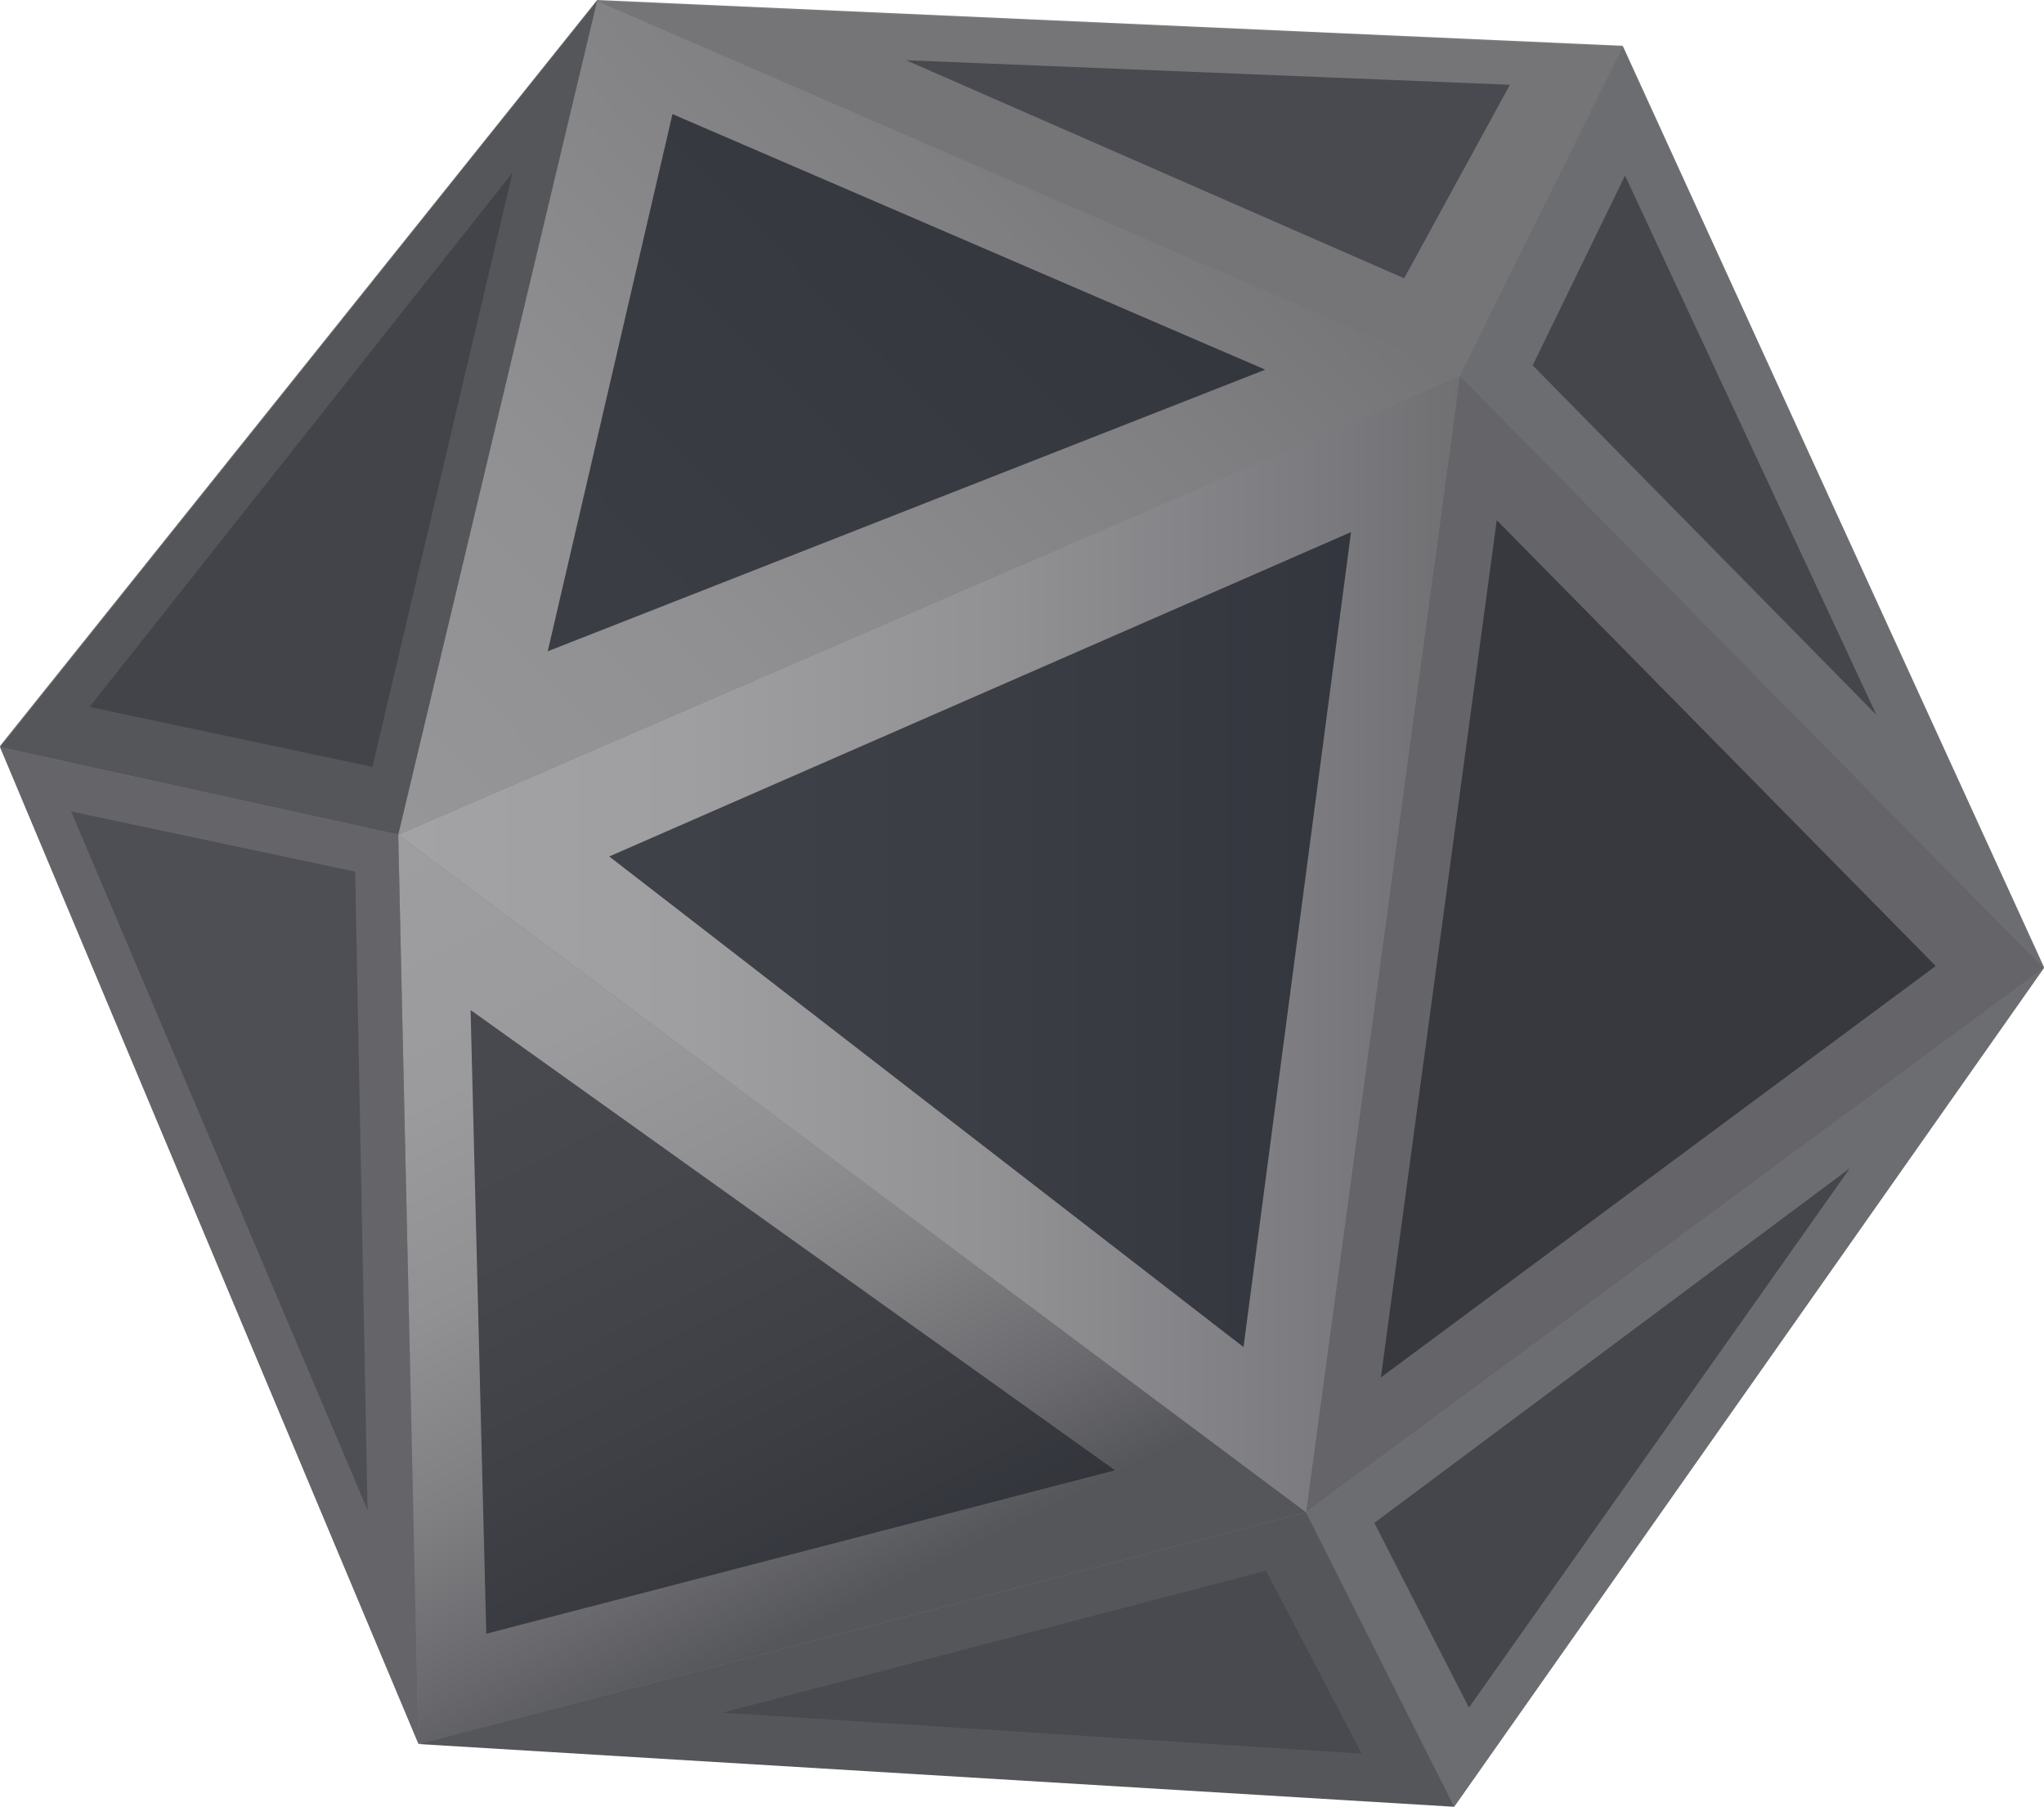
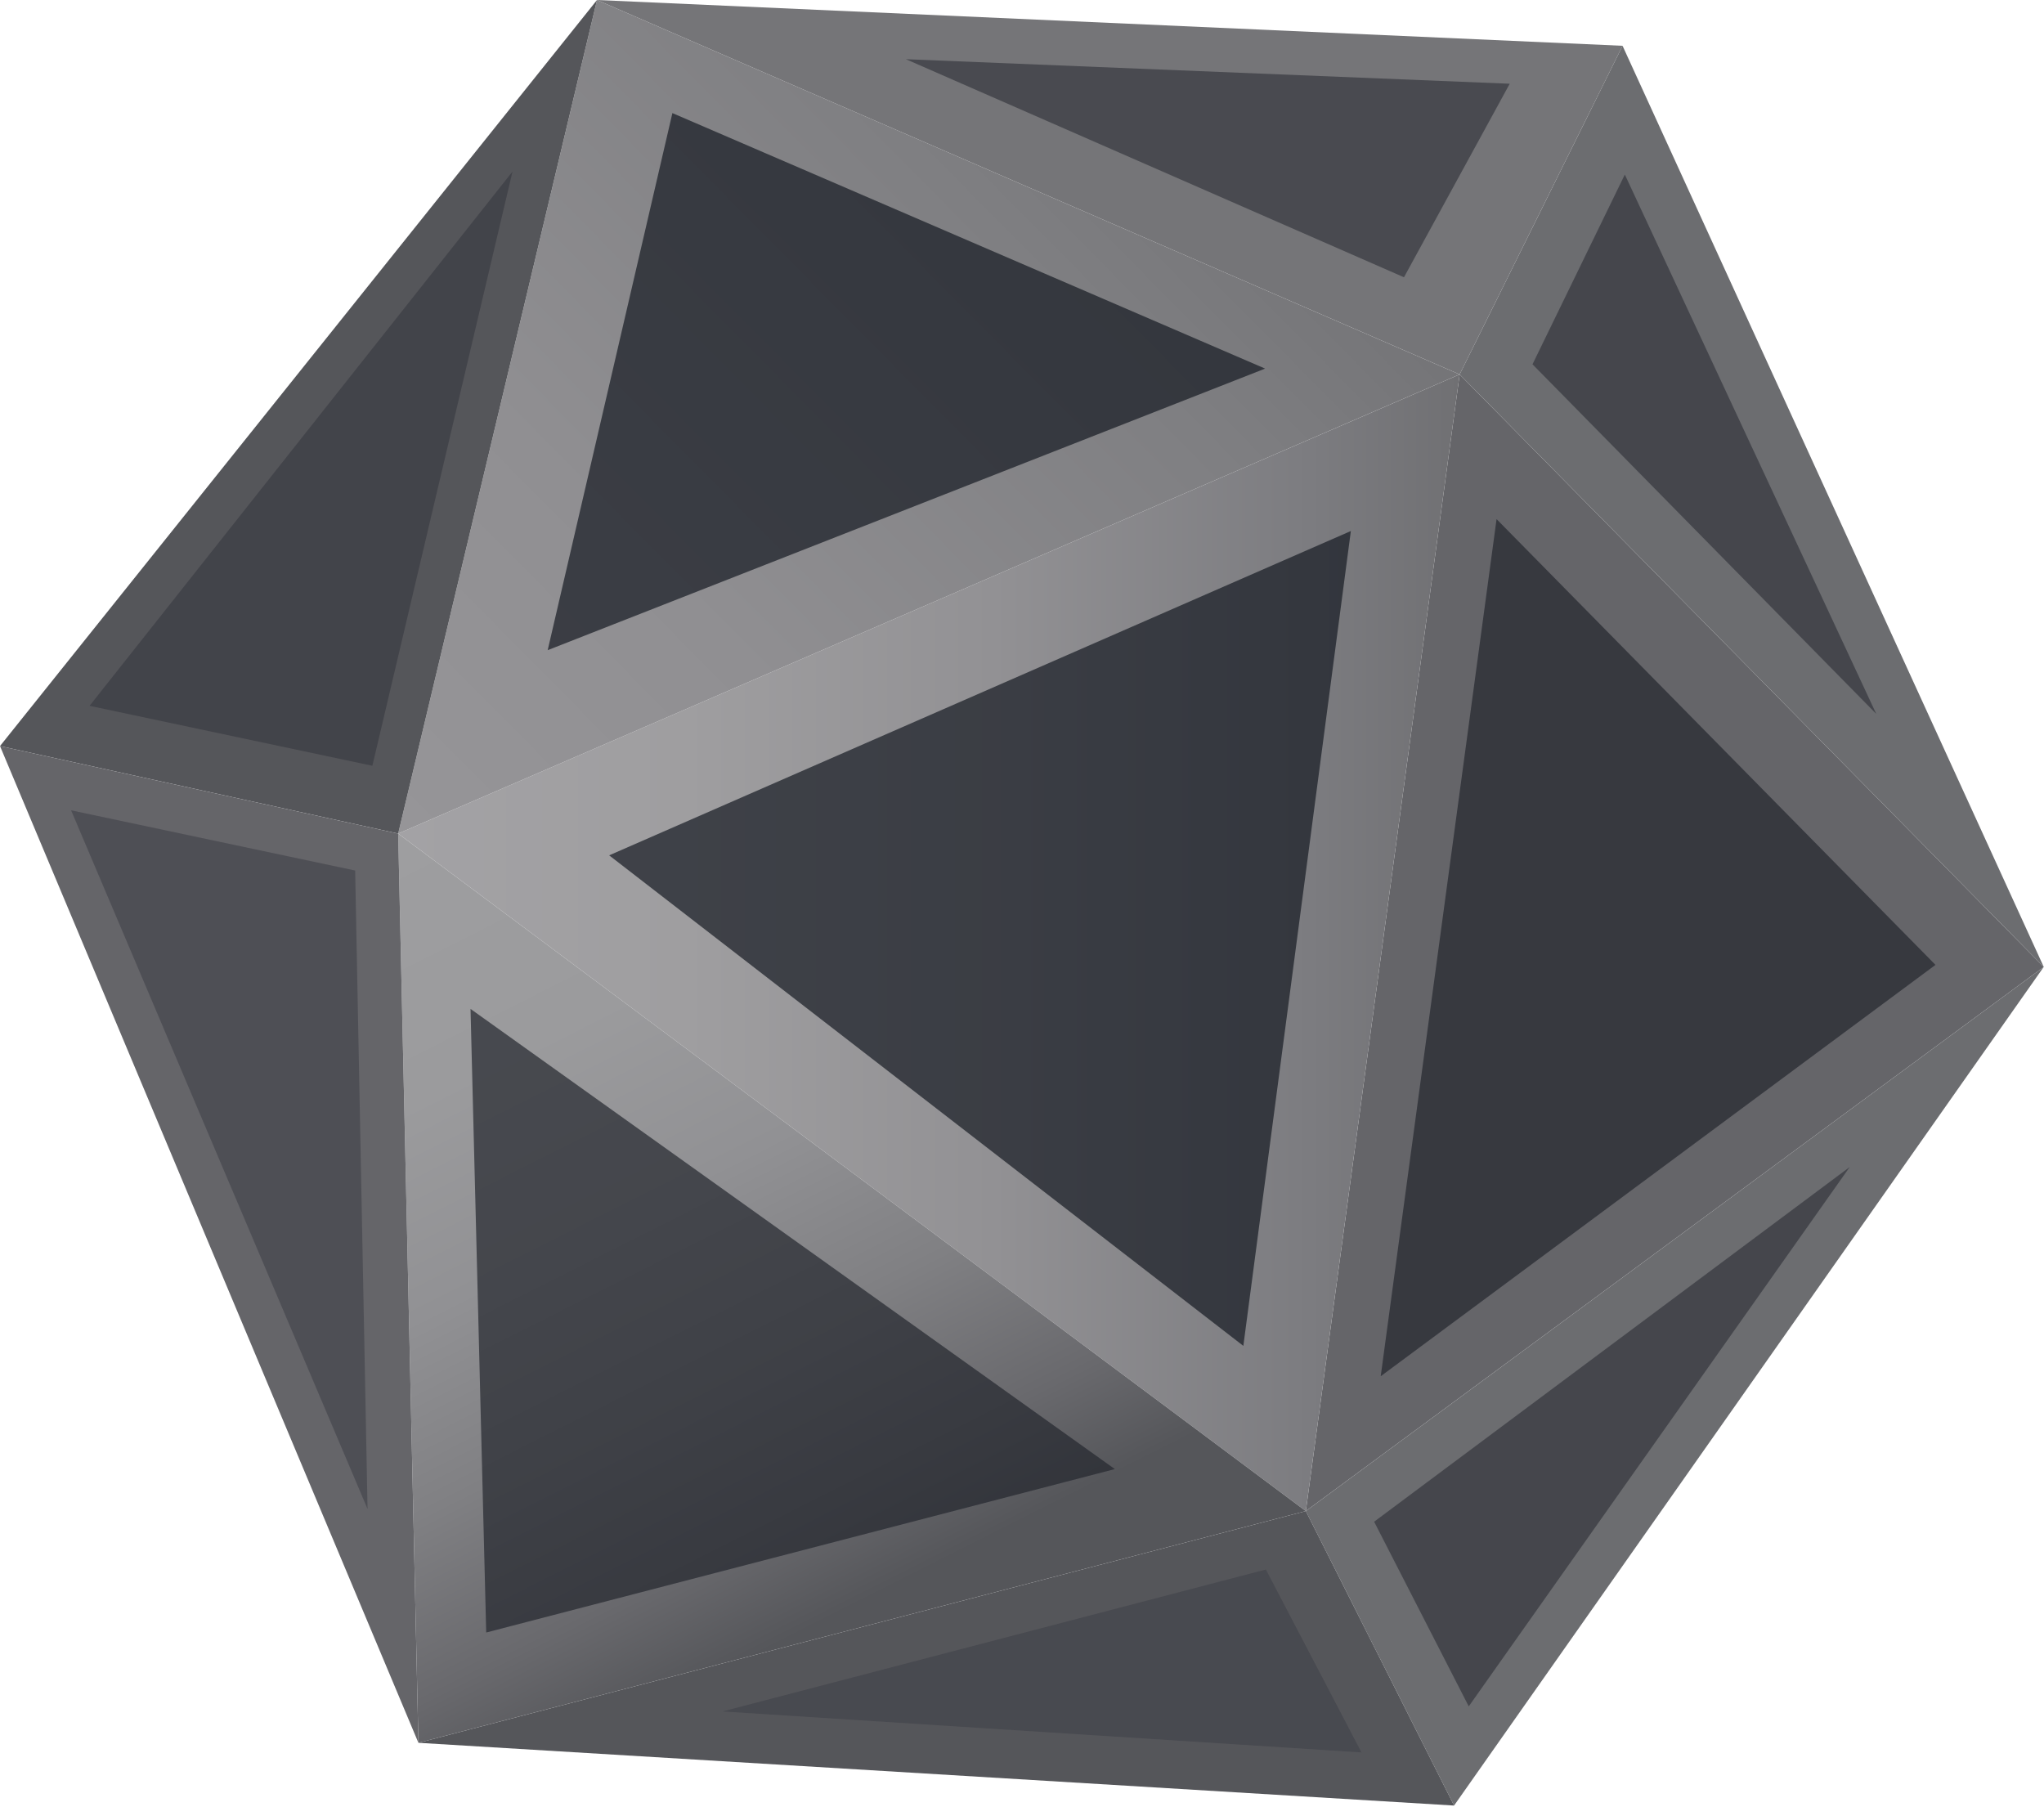
- <svg xmlns="http://www.w3.org/2000/svg" version="1.1" id="Layer_1" x="0px" y="0px" viewBox="0 0 807.9 714.1" style="enable-background:new 0 0 807.9 714.1;" xml:space="preserve">
-   <style type="text/css">
- 	.st0{opacity:0.7;fill:#45464D;enable-background:new    ;}
- 	.st1{fill:#656569;}
- 	.st2{fill:url(#SVGID_1_);}
- 	.st3{fill:url(#SVGID_2_);}
- 	.st4{fill:url(#SVGID_3_);}
- 	.st5{fill:#757578;}
- 	.st6{fill:#6C6D70;}
- 	.st7{fill:#55565A;}
- 	.st8{opacity:0.7;fill:#151A22;enable-background:new    ;}
- 	.st9{opacity:0.7;fill:#23262E;enable-background:new    ;}
- 	.st10{opacity:0.7;fill:#43444B;enable-background:new    ;}
- 	.st11{opacity:0.7;fill:#34363D;enable-background:new    ;}
- 	.st12{opacity:0.7;fill:#36383F;enable-background:new    ;}
- 	.st13{opacity:0.7;fill:#3B3C43;enable-background:new    ;}
- </style>
-   <g>
-     <polygon class="st0" points="641.4,18.1 236,0 0,294.8 165.4,688.9 574.8,713.7 807.9,382.2  " />
-     <g>
-       <polygon class="st1" points="807.9,382.6 577,148.4 516.2,597.7   " />
-       <linearGradient id="SVGID_1_" gradientUnits="userSpaceOnUse" x1="157.357" y1="351.118" x2="576.977" y2="351.118" gradientTransform="matrix(1 0 0 -1 0 724.16)">
-         <stop offset="0" style="stop-color:#A3A2A5" />
-         <stop offset="0.271" style="stop-color:#9F9EA0" />
-         <stop offset="0.561" style="stop-color:#929194" />
-         <stop offset="0.859" style="stop-color:#7C7C80" />
-         <stop offset="1" style="stop-color:#707073" />
-       </linearGradient>
-       <polygon class="st2" points="157.4,329.9 577,148.4 516.2,597.7   " />
-       <linearGradient id="SVGID_2_" gradientUnits="userSpaceOnUse" x1="154.582" y1="400.248" x2="452.734" y2="695.523" gradientTransform="matrix(1 0 0 -1 0 724.16)">
-         <stop offset="0" style="stop-color:#969598" />
-         <stop offset="0.34" style="stop-color:#908F92" />
-         <stop offset="0.792" style="stop-color:#7F7F82" />
-         <stop offset="1" style="stop-color:#757578" />
-       </linearGradient>
-       <polygon class="st3" points="577,148.4 236,0.4 157.4,329.9   " />
-       <linearGradient id="SVGID_3_" gradientUnits="userSpaceOnUse" x1="177.562" y1="404.415" x2="336.832" y2="88.575" gradientTransform="matrix(1 0 0 -1 0 724.16)">
-         <stop offset="0" style="stop-color:#9E9EA0" />
-         <stop offset="0.276" style="stop-color:#9B9B9D" />
-         <stop offset="0.494" style="stop-color:#919194" />
-         <stop offset="0.692" style="stop-color:#808083" />
-         <stop offset="0.878" style="stop-color:#69696D" />
-         <stop offset="1" style="stop-color:#55565A" />
-       </linearGradient>
-       <polygon class="st4" points="157.4,329.9 165.4,689.3 516.2,597.7   " />
-       <polygon class="st5" points="577,148.4 641.4,18.5 236,0.4   " />
-       <polygon class="st6" points="641.4,18.5 807.9,382.6 577,148.4   " />
-       <polygon class="st6" points="807.9,382.6 574.8,714.1 516.2,597.7   " />
-       <polygon class="st7" points="574.8,714.1 165.4,689.3 516.2,597.7   " />
-       <polygon class="st7" points="236,0.4 0,295.3 157.4,329.9   " />
-       <polygon class="st1" points="0,295.3 165.4,689.3 157.4,329.9   " />
-       <polygon class="st8" points="534,210.3 491.5,532.4 240.8,338.5   " />
-       <polygon class="st8" points="500.1,146.1 265.8,45.1 216.5,257.4   " />
-       <polygon class="st9" points="440.7,581.1 186,399.2 192.2,645.7   " />
-       <polygon class="st9" points="765.1,381.8 591.6,205.6 545.8,544.4   " />
-       <polygon class="st10" points="500.4,620.8 538.2,693.1 285.6,676.9   " />
-       <polygon class="st11" points="731.2,461.7 543.2,601.9 580.6,674.9   " />
-       <polygon class="st11" points="642.3,69.4 741.7,282.6 605.8,144.4   " />
-       <polygon class="st12" points="596.8,33.5 555,110 358.1,23.8   " />
-       <polygon class="st13" points="202.6,68.2 147.2,303.1 35.4,279.4   " />
-       <polygon class="st0" points="140.4,344.5 145.3,596.9 28.1,320.7   " />
-     </g>
-   </g>
+ <svg xmlns="http://www.w3.org/2000/svg" width="808" height="714" viewBox="0 0 808 714" fill="none">
+   <path d="M807.9 382.2L577 148L516.2 597.3L807.9 382.2Z" fill="#656569" />
+   <path d="M157.4 329.5L577 148L516.2 597.3L157.4 329.5Z" fill="url(#paint0_linear_5430_6406)" />
+   <path d="M577 148L236 0L157.4 329.5L577 148Z" fill="url(#paint1_linear_5430_6406)" />
+   <path d="M157.4 329.5L165.4 688.9L516.2 597.3L157.4 329.5Z" fill="url(#paint2_linear_5430_6406)" />
+   <path d="M577 148L641.4 18.1L236 0L577 148Z" fill="#757578" />
+   <path d="M641.4 18.1L807.9 382.2L577 148L641.4 18.1Z" fill="#6C6D70" />
+   <path d="M807.9 382.2L574.8 713.7L516.2 597.3L807.9 382.2Z" fill="#6C6D70" />
+   <path d="M574.8 713.7L165.4 688.9L516.2 597.3L574.8 713.7Z" fill="#55565A" />
+   <path d="M236 0L0 294.9L157.4 329.5L236 0Z" fill="#55565A" />
+   <path d="M0 294.9L165.4 688.9L157.4 329.5L0 294.9Z" fill="#656569" />
+   <path opacity="0.7" d="M534 209.9L491.5 532L240.8 338.1L534 209.9Z" fill="#151A22" />
+   <path opacity="0.7" d="M500.1 145.7L265.8 44.7L216.5 257L500.1 145.7Z" fill="#151A22" />
+   <path opacity="0.7" d="M440.7 580.7L186 398.8L192.2 645.3L440.7 580.7Z" fill="#23262E" />
+   <path opacity="0.7" d="M765.1 381.4L591.6 205.2L545.8 544L765.1 381.4Z" fill="#23262E" />
+   <path opacity="0.7" d="M500.4 620.4L538.2 692.7L285.6 676.5L500.4 620.4Z" fill="#43444B" />
+   <path opacity="0.7" d="M731.2 461.3L543.2 601.5L580.6 674.5L731.2 461.3Z" fill="#34363D" />
+   <path opacity="0.7" d="M642.3 69L741.7 282.2L605.8 144L642.3 69Z" fill="#34363D" />
+   <path opacity="0.7" d="M596.8 33.1L555 109.6L358.1 23.4L596.8 33.1Z" fill="#36383F" />
+   <path opacity="0.7" d="M202.6 67.8L147.2 302.7L35.4 279L202.6 67.8Z" fill="#3B3C43" />
+   <path opacity="0.7" d="M140.4 344.1L145.3 596.5L28.1 320.3L140.4 344.1Z" fill="#45464D" />
+   <defs>
+     <linearGradient id="paint0_linear_5430_6406" x1="157.357" y1="372.642" x2="576.977" y2="372.642" gradientUnits="userSpaceOnUse">
+       <stop stop-color="#A3A2A5" />
+       <stop offset="0.271" stop-color="#9F9EA0" />
+       <stop offset="0.561" stop-color="#929194" />
+       <stop offset="0.859" stop-color="#7C7C80" />
+       <stop offset="1" stop-color="#707073" />
+     </linearGradient>
+     <linearGradient id="paint1_linear_5430_6406" x1="154.583" y1="323.512" x2="452.734" y2="28.237" gradientUnits="userSpaceOnUse">
+       <stop stop-color="#969598" />
+       <stop offset="0.34" stop-color="#908F92" />
+       <stop offset="0.792" stop-color="#7F7F82" />
+       <stop offset="1" stop-color="#757578" />
+     </linearGradient>
+     <linearGradient id="paint2_linear_5430_6406" x1="177.562" y1="319.345" x2="336.832" y2="635.185" gradientUnits="userSpaceOnUse">
+       <stop stop-color="#9E9EA0" />
+       <stop offset="0.276" stop-color="#9B9B9D" />
+       <stop offset="0.494" stop-color="#919194" />
+       <stop offset="0.692" stop-color="#808083" />
+       <stop offset="0.878" stop-color="#69696D" />
+       <stop offset="1" stop-color="#55565A" />
+     </linearGradient>
+   </defs>
</svg>
